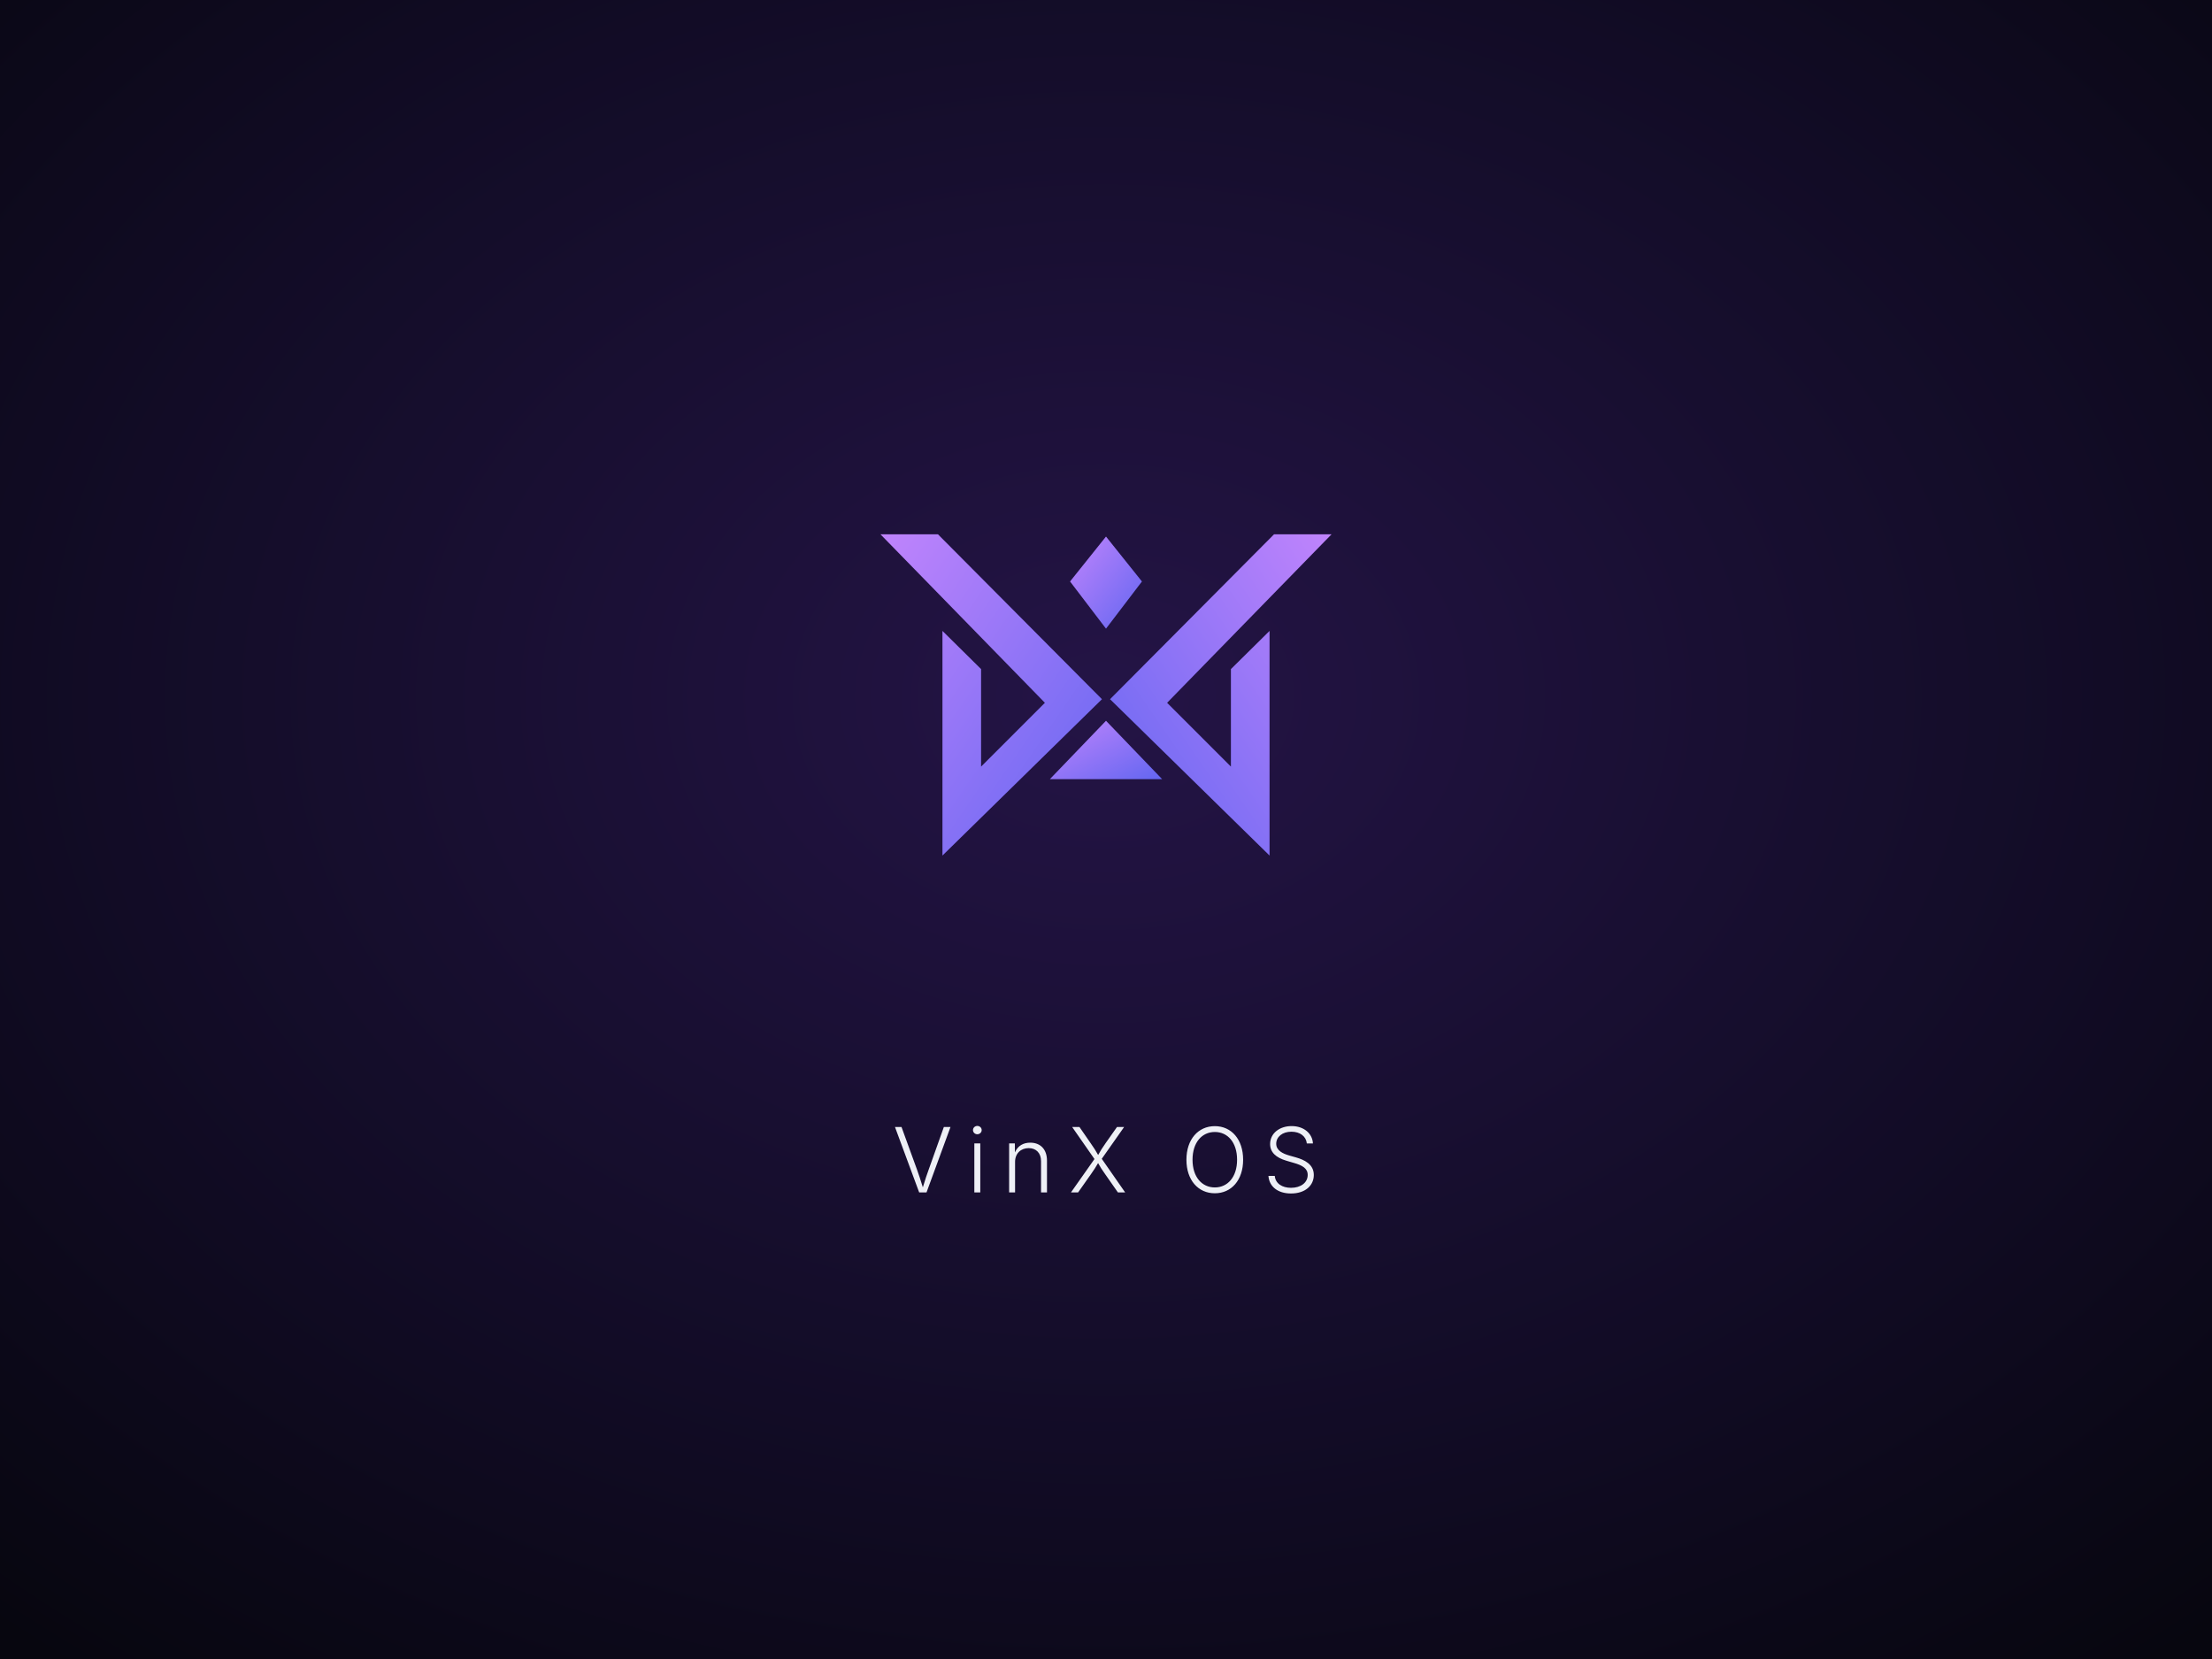
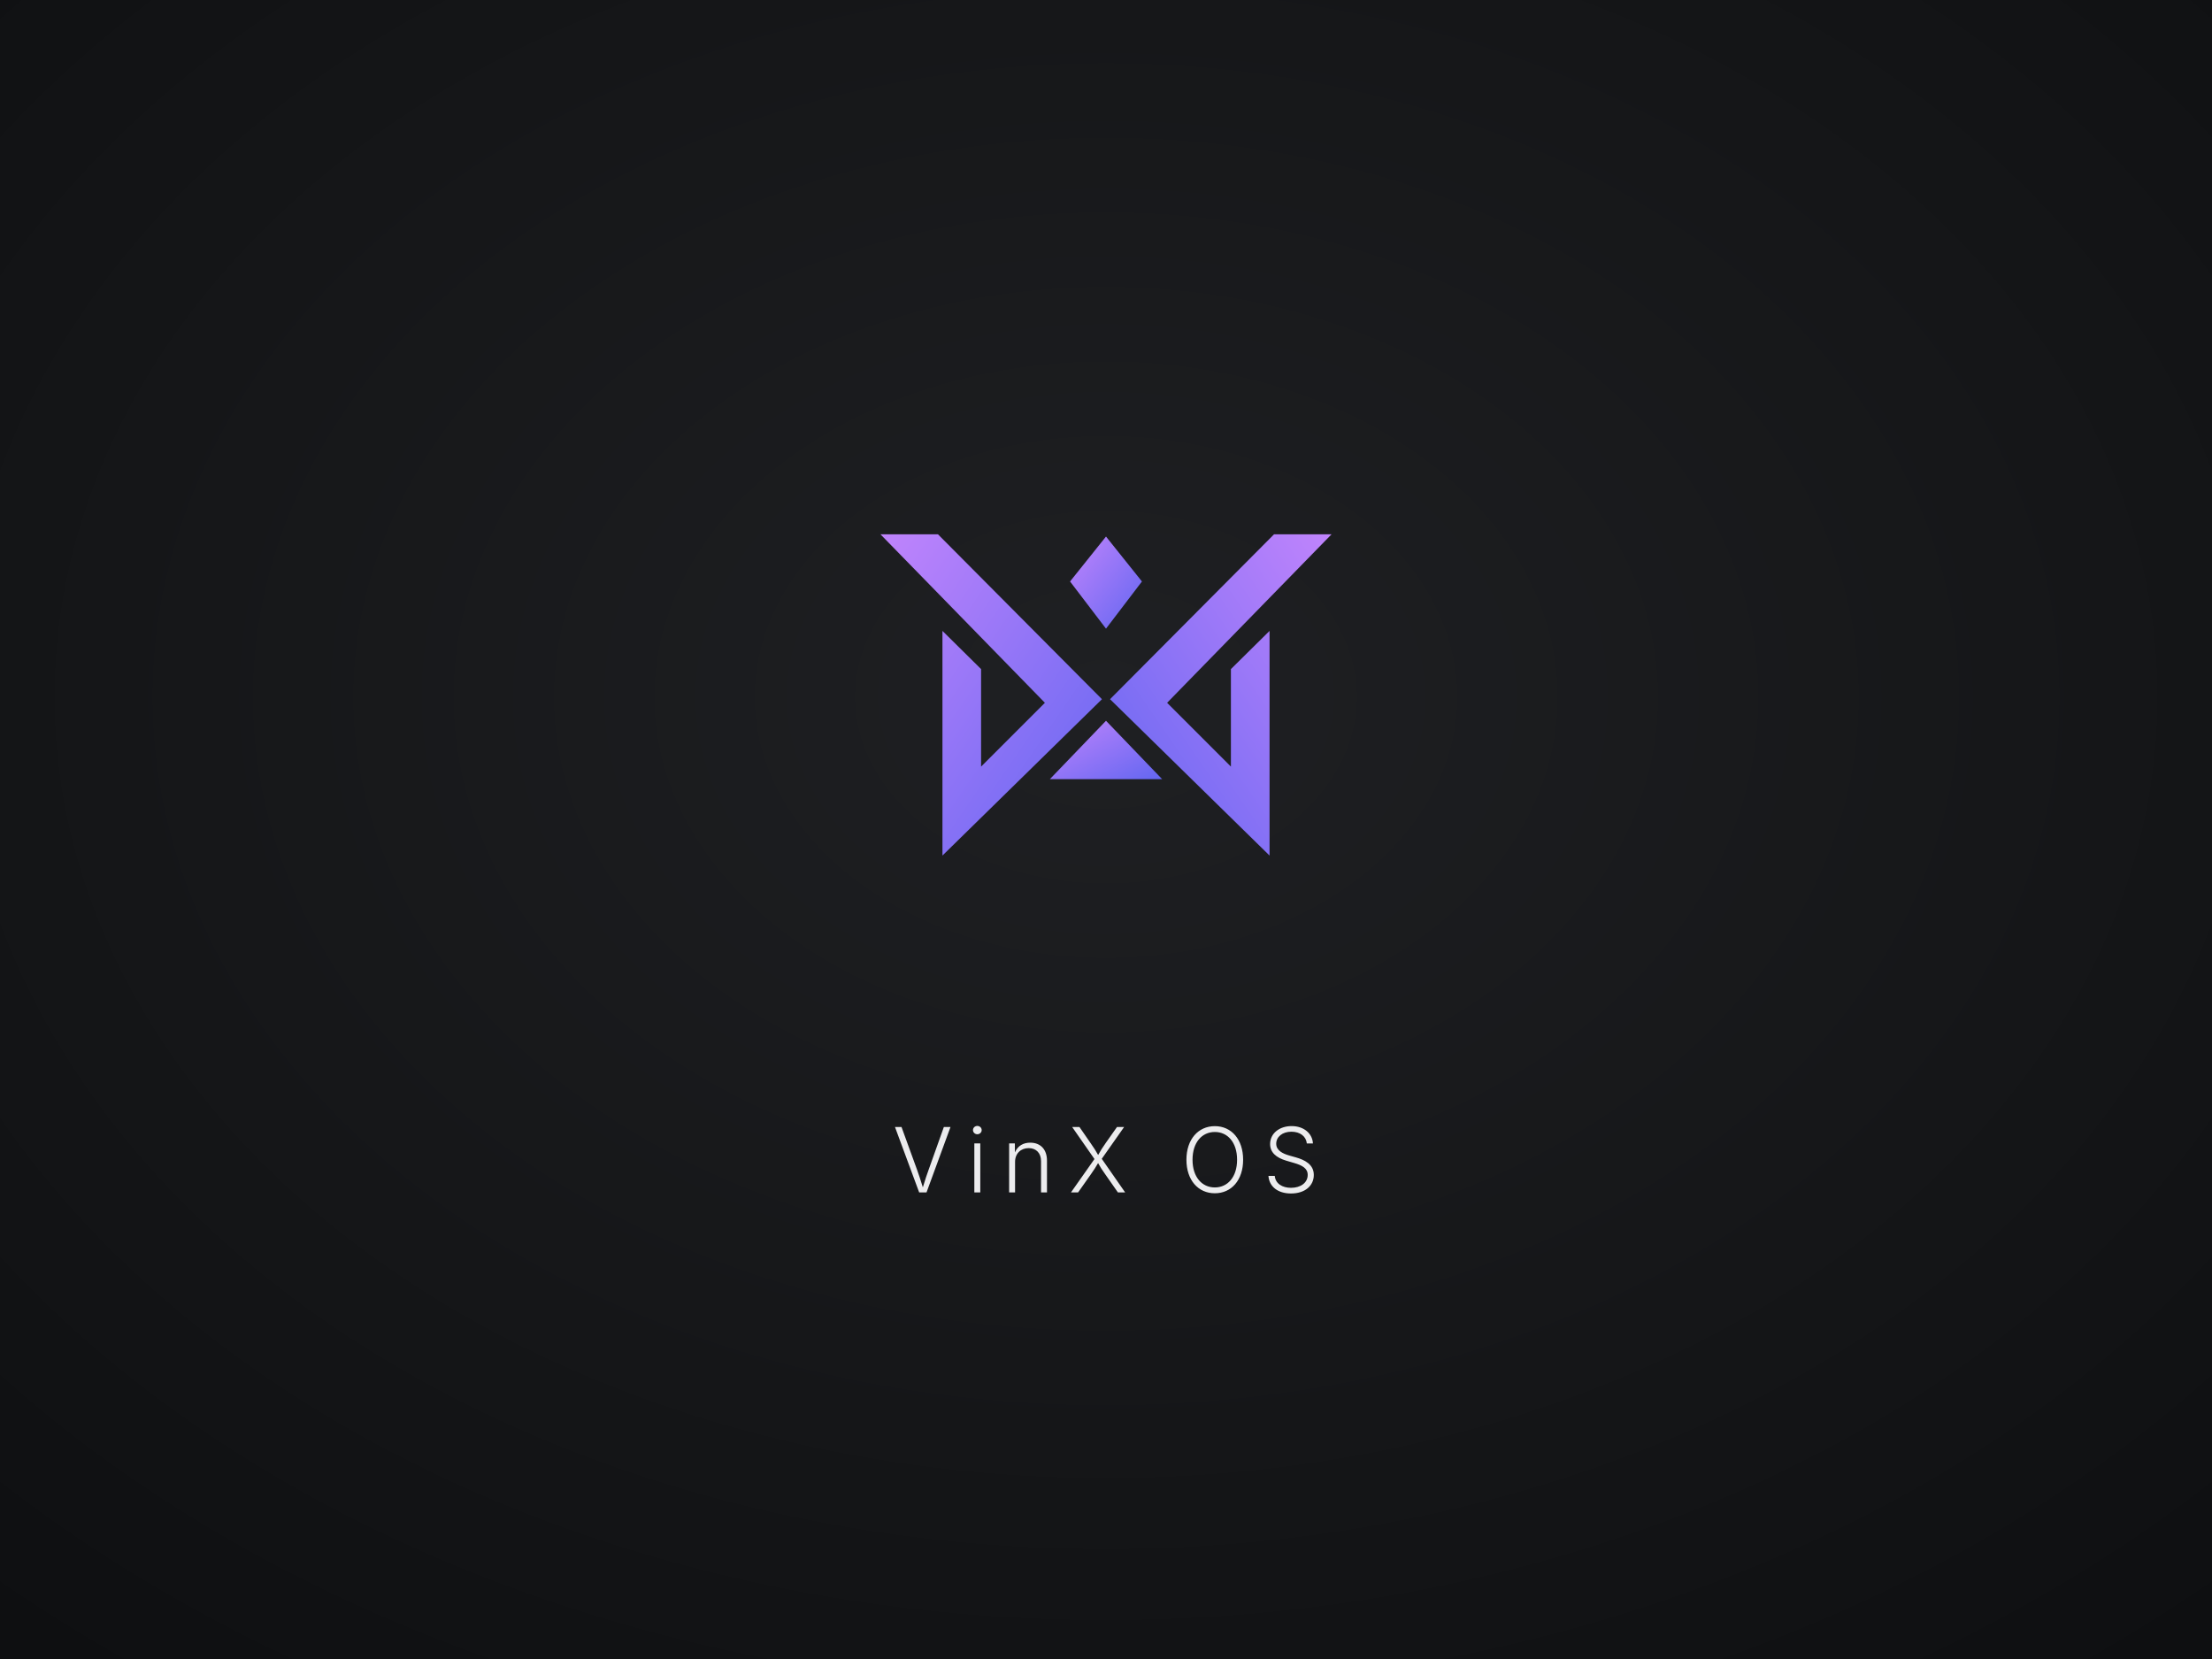
<svg xmlns="http://www.w3.org/2000/svg" viewBox="0 0 640 480" width="640" height="480">
  <defs>
    <radialGradient id="bg" cx="50%" cy="42%" r="75%">
-       <stop offset="0" stop-color="#241446" />
-       <stop offset=".6" stop-color="#120c26" />
-       <stop offset="1" stop-color="#07060f" />
+       <stop offset="0" stop-color="#1F2023" />
+       <stop offset=".6" stop-color="#151618" />
+       <stop offset="1" stop-color="#0E0F11" />
    </radialGradient>
    <linearGradient id="logo" x1="0" y1="0" x2="1" y2="1">
      <stop offset="0" stop-color="#C084FC" />
      <stop offset="1" stop-color="#6366F1" />
    </linearGradient>
  </defs>
  <rect width="640" height="480" fill="url(#bg)" />
  <g transform="translate(320 201) scale(0.13) translate(-627 -635)" fill="url(#logo)">
    <polygon points="125,278 253,278 618,645 263,993 263,493 349,578 349,795 491,653" />
    <polygon transform="translate(1254 0) scale(-1 1)" points="125,278 253,278 618,645 263,993 263,493 349,578 349,795 491,653" />
    <polygon points="627,283 707,383 627,488 547,383" />
    <polygon points="627,693 752,823 502,823" />
  </g>
-   <text x="320" y="345" text-anchor="middle" fill="#EEF0F6" font-family="Inter, sans-serif" font-weight="300" font-size="26" letter-spacing="4">VinX OS</text>
+   <text x="320" y="345" text-anchor="middle" fill="#ECECEE" font-family="Inter, sans-serif" font-weight="300" font-size="26" letter-spacing="4">VinX OS</text>
</svg>
